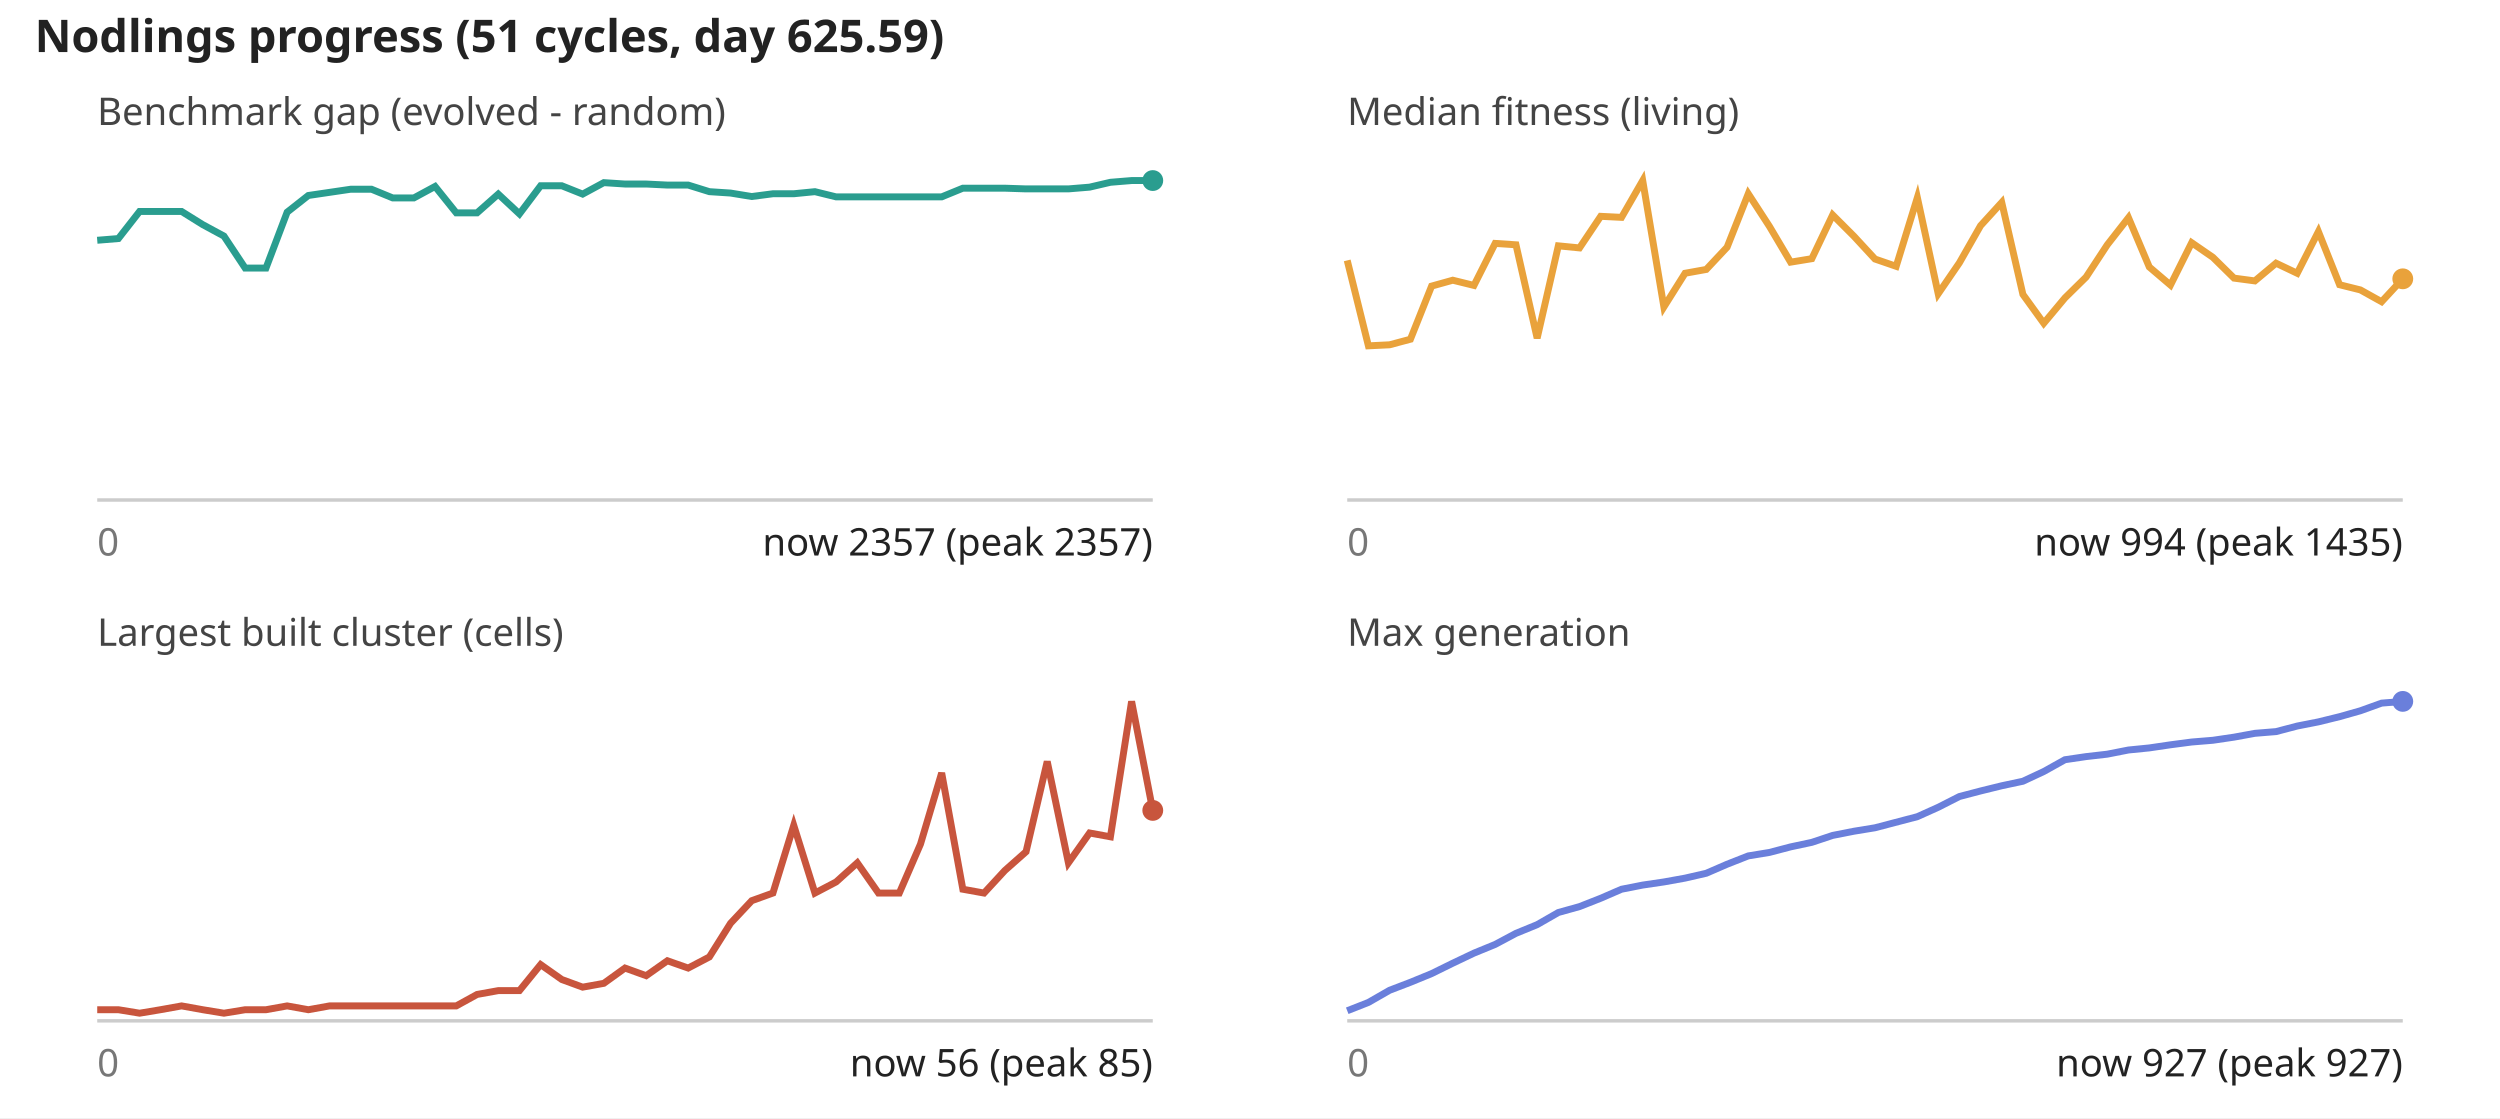
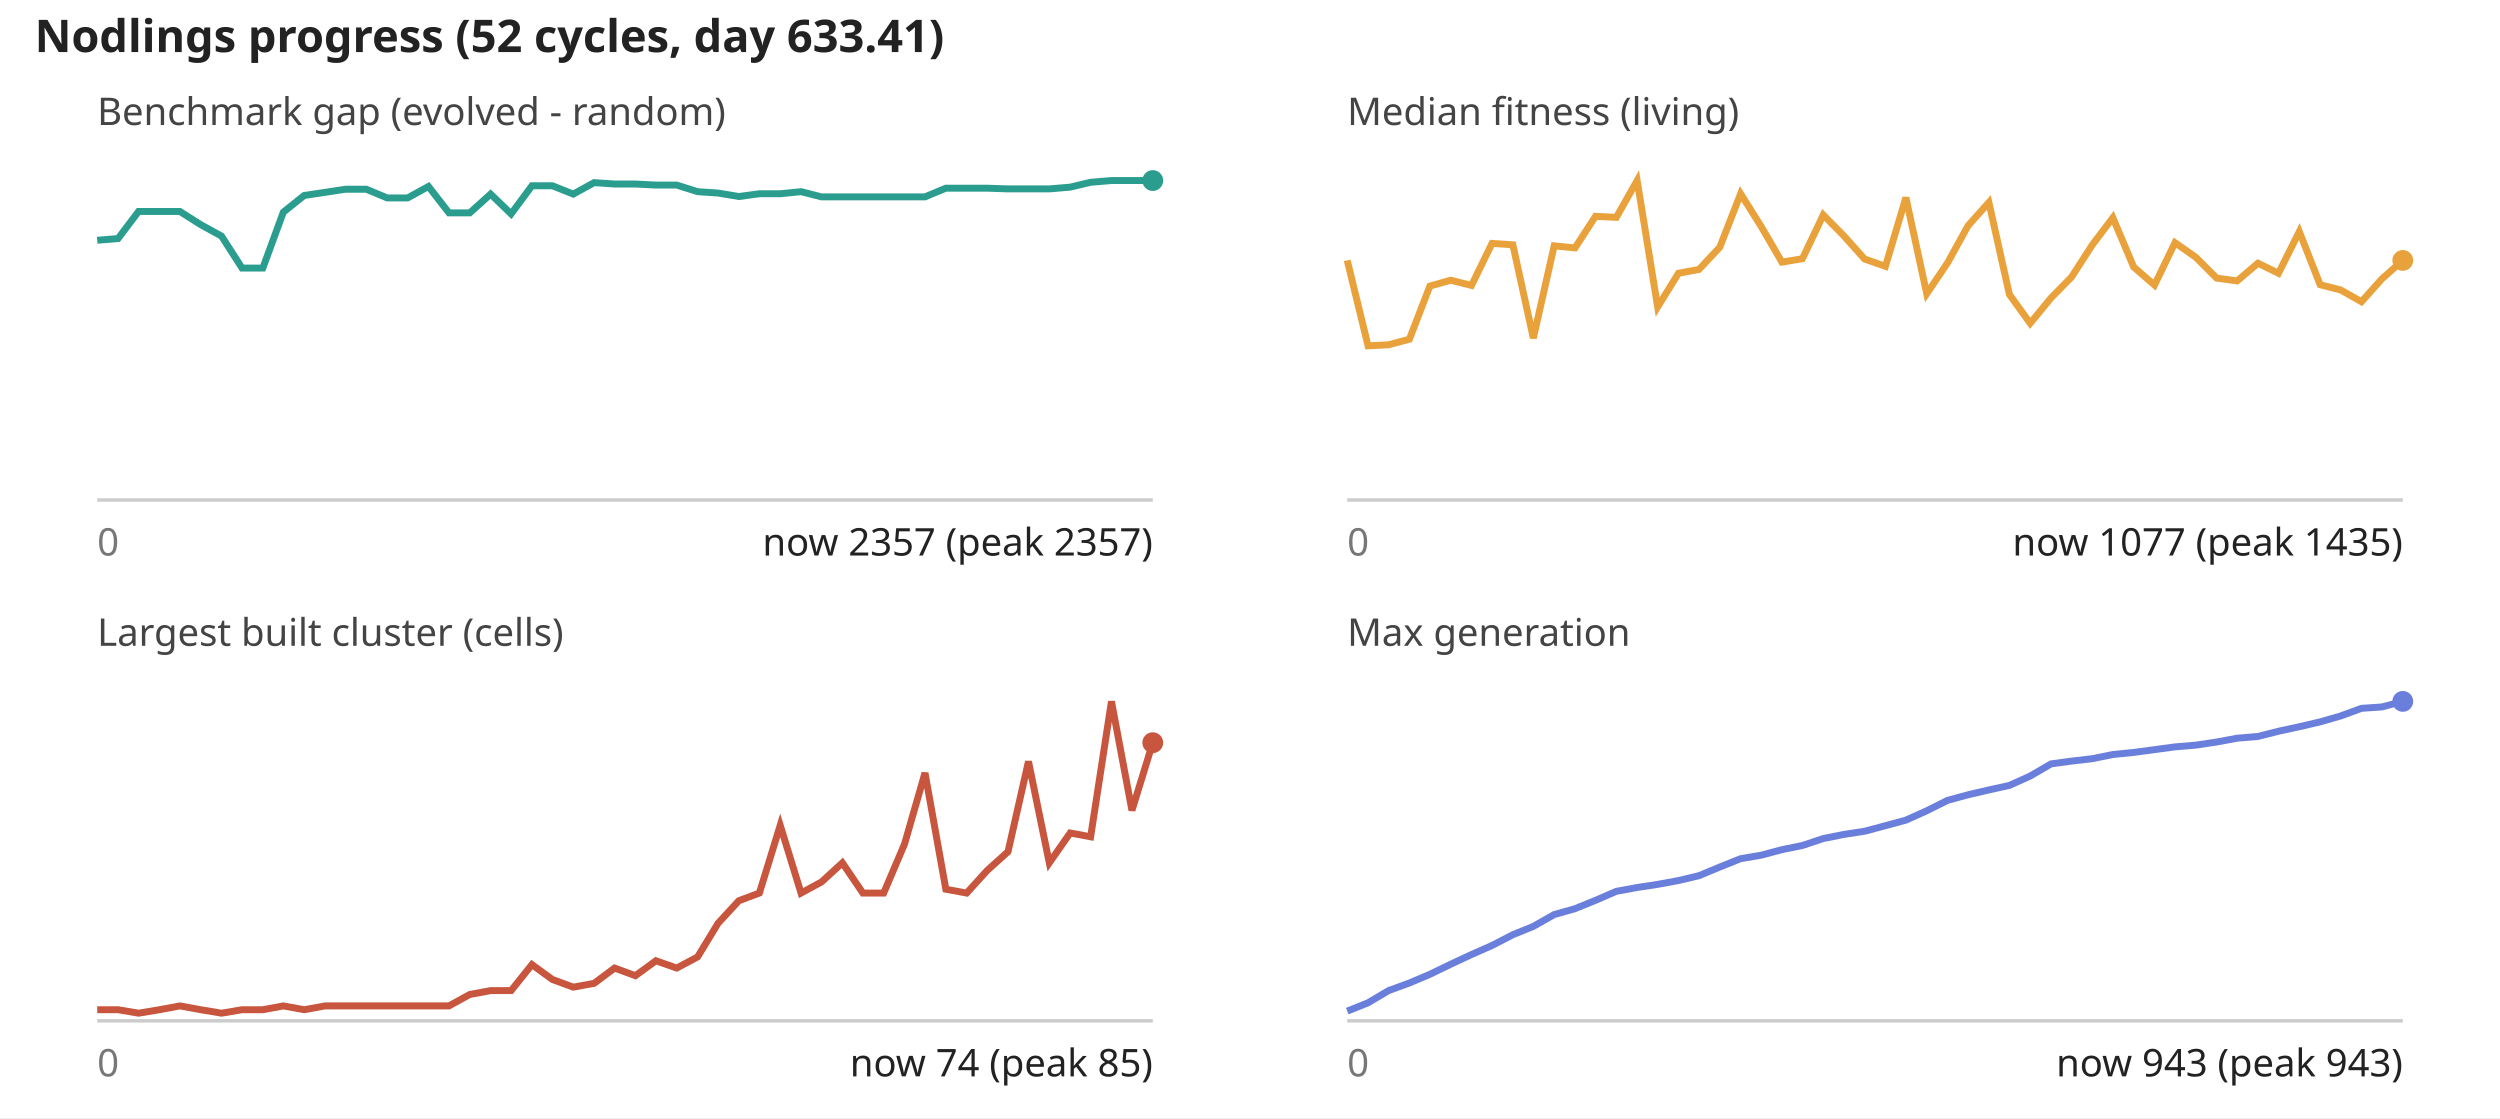
<svg xmlns="http://www.w3.org/2000/svg" viewBox="0 0 720 322" font-family="sans-serif" font-size="11">
  <rect width="100%" height="100%" fill="#fff" />
-   <text x="10" y="15" font-size="13" font-weight="bold" fill="#222">Nodlings progress (51 cycles, day 625.59)</text>
+   <text x="10" y="15" font-size="13" font-weight="bold" fill="#222">Nodlings progress (52 cycles, day 633.41)</text>
  <text x="28" y="36" fill="#444">Benchmark gap (evolved - random)</text>
  <line x1="28" y1="144" x2="332" y2="144" stroke="#ccc" />
-   <polyline fill="none" stroke="#2a9d8f" stroke-width="2" points="28.0,69.2 34.1,68.7 40.2,60.9 46.2,60.9 52.3,60.9 58.4,64.7 64.5,68.0 70.6,77.2 76.6,77.2 82.7,61.1 88.8,56.3 94.9,55.4 101.0,54.5 107.0,54.5 113.1,57.0 119.2,57.0 125.3,53.7 131.4,61.3 137.4,61.3 143.5,55.9 149.6,61.6 155.7,53.5 161.8,53.5 167.8,55.9 173.9,52.6 180.0,53.0 186.1,53.0 192.2,53.3 198.2,53.3 204.3,55.2 210.4,55.6 216.5,56.6 222.6,55.8 228.6,55.8 234.7,55.2 240.8,56.7 246.9,56.7 253.0,56.7 259.0,56.7 265.1,56.7 271.2,56.7 277.3,54.2 283.4,54.2 289.4,54.2 295.5,54.4 301.6,54.4 307.7,54.4 313.8,53.9 319.8,52.5 325.9,52.0 332.0,52.0" />
+   <polyline fill="none" stroke="#2a9d8f" stroke-width="2" points="28.0,69.2 34.0,68.7 39.9,60.9 45.9,60.9 51.8,60.9 57.8,64.7 63.8,68.0 69.7,77.2 75.7,77.2 81.6,61.1 87.6,56.3 93.6,55.4 99.5,54.5 105.5,54.5 111.5,57.0 117.4,57.0 123.4,53.7 129.3,61.3 135.3,61.3 141.3,55.9 147.2,61.6 153.2,53.5 159.1,53.5 165.1,55.9 171.1,52.6 177.0,53.0 183.0,53.0 188.9,53.3 194.9,53.3 200.9,55.2 206.8,55.6 212.8,56.6 218.7,55.8 224.7,55.8 230.7,55.2 236.6,56.7 242.6,56.7 248.5,56.7 254.5,56.7 260.5,56.7 266.4,56.7 272.4,54.2 278.4,54.2 284.3,54.2 290.3,54.4 296.2,54.4 302.2,54.4 308.2,53.9 314.1,52.5 320.1,52.0 326.0,52.0 332.0,52.0" />
  <circle cx="332.0" cy="52.0" r="3" fill="#2a9d8f" />
  <text x="28" y="160" fill="#777">0</text>
  <text x="332" y="160" text-anchor="end" fill="#222">now 2357 (peak 2357)</text>
  <text x="388" y="36" fill="#444">Median fitness (living)</text>
  <line x1="388" y1="144" x2="692" y2="144" stroke="#ccc" />
-   <polyline fill="none" stroke="#e9a23b" stroke-width="2" points="388.0,75.0 394.1,99.6 400.2,99.3 406.2,97.7 412.3,82.4 418.4,80.7 424.5,82.2 430.6,70.1 436.6,70.5 442.7,97.4 448.8,70.8 454.9,71.4 461.0,62.3 467.0,62.6 473.1,52.0 479.2,88.4 485.3,78.7 491.4,77.6 497.4,71.2 503.5,55.8 509.6,65.2 515.7,75.5 521.8,74.5 527.8,61.9 533.9,68.0 540.0,74.6 546.1,76.7 552.2,56.9 558.2,84.6 564.3,75.7 570.4,65.0 576.5,58.3 582.6,84.8 588.6,93.1 594.7,85.8 600.8,79.8 606.9,70.5 613.0,62.7 619.0,76.9 625.1,82.1 631.2,69.9 637.3,74.1 643.4,80.1 649.4,80.9 655.5,75.8 661.6,78.7 667.7,66.7 673.8,82.0 679.8,83.5 685.9,86.9 692.0,80.3" />
-   <circle cx="692.0" cy="80.3" r="3" fill="#e9a23b" />
+   <polyline fill="none" stroke="#e9a23b" stroke-width="2" points="388.0,75.0 394.0,99.6 399.9,99.3 405.9,97.7 411.8,82.4 417.8,80.7 423.8,82.2 429.7,70.1 435.7,70.5 441.6,97.4 447.6,70.8 453.6,71.4 459.5,62.3 465.5,62.6 471.5,52.0 477.4,88.4 483.4,78.7 489.3,77.6 495.3,71.2 501.3,55.8 507.2,65.2 513.2,75.5 519.1,74.5 525.1,61.9 531.1,68.0 537.0,74.6 543.0,76.7 548.9,56.9 554.9,84.6 560.9,75.7 566.8,65.0 572.8,58.3 578.7,84.8 584.7,93.1 590.7,85.8 596.6,79.8 602.6,70.5 608.5,62.7 614.5,76.9 620.5,82.1 626.4,69.9 632.4,74.1 638.4,80.1 644.3,80.9 650.3,75.8 656.2,78.7 662.2,66.7 668.2,82.0 674.1,83.5 680.1,86.9 686.0,80.3 692.0,75.0" />
+   <circle cx="692.0" cy="75.0" r="3" fill="#e9a23b" />
  <text x="388" y="160" fill="#777">0</text>
-   <text x="692" y="160" text-anchor="end" fill="#222">now 994 (peak 1435)</text>
+   <text x="692" y="160" text-anchor="end" fill="#222">now 1077 (peak 1435)</text>
  <text x="28" y="186" fill="#444">Largest built cluster (cells)</text>
  <line x1="28" y1="294" x2="332" y2="294" stroke="#ccc" />
-   <polyline fill="none" stroke="#c8553d" stroke-width="2" points="28.0,290.8 34.1,290.8 40.2,291.8 46.2,290.8 52.3,289.7 58.4,290.8 64.5,291.8 70.6,290.8 76.6,290.8 82.7,289.7 88.8,290.8 94.9,289.7 101.0,289.7 107.0,289.7 113.1,289.7 119.2,289.7 125.3,289.7 131.4,289.7 137.4,286.4 143.5,285.3 149.6,285.3 155.7,277.8 161.8,282.1 167.8,284.3 173.9,283.2 180.0,278.8 186.1,281.0 192.2,276.7 198.2,278.8 204.3,275.6 210.4,265.9 216.5,259.4 222.6,257.2 228.6,237.7 234.7,257.2 240.8,254.0 246.9,248.5 253.0,257.2 259.0,257.2 265.1,243.1 271.2,222.6 277.3,256.1 283.4,257.2 289.4,250.7 295.5,245.3 301.6,219.3 307.7,248.5 313.8,239.9 319.8,241.0 325.9,202.0 332.0,233.4" />
-   <circle cx="332.0" cy="233.4" r="3" fill="#c8553d" />
+   <polyline fill="none" stroke="#c8553d" stroke-width="2" points="28.0,290.8 34.0,290.8 39.9,291.8 45.9,290.8 51.8,289.7 57.8,290.8 63.8,291.8 69.7,290.8 75.7,290.8 81.6,289.7 87.6,290.8 93.6,289.7 99.5,289.7 105.5,289.7 111.5,289.7 117.4,289.7 123.4,289.7 129.3,289.7 135.3,286.4 141.3,285.3 147.2,285.3 153.2,277.8 159.1,282.1 165.1,284.3 171.1,283.2 177.0,278.8 183.0,281.0 188.9,276.7 194.9,278.8 200.9,275.6 206.8,265.9 212.8,259.4 218.7,257.2 224.7,237.7 230.7,257.2 236.6,254.0 242.6,248.5 248.5,257.2 254.5,257.2 260.5,243.1 266.4,222.6 272.4,256.1 278.4,257.2 284.3,250.7 290.3,245.3 296.2,219.3 302.2,248.5 308.2,239.9 314.1,241.0 320.1,202.0 326.0,233.4 332.0,213.9" />
+   <circle cx="332.0" cy="213.9" r="3" fill="#c8553d" />
  <text x="28" y="310" fill="#777">0</text>
-   <text x="332" y="310" text-anchor="end" fill="#222">now 56 (peak 85)</text>
+   <text x="332" y="310" text-anchor="end" fill="#222">now 74 (peak 85)</text>
  <text x="388" y="186" fill="#444">Max generation</text>
  <line x1="388" y1="294" x2="692" y2="294" stroke="#ccc" />
-   <polyline fill="none" stroke="#6a7fdb" stroke-width="2" points="388.0,291.1 394.1,288.7 400.2,285.2 406.2,282.9 412.3,280.4 418.4,277.4 424.5,274.5 430.6,272.0 436.6,268.8 442.7,266.3 448.8,262.8 454.9,261.1 461.0,258.7 467.0,256.1 473.1,254.9 479.2,254.0 485.3,252.9 491.4,251.5 497.4,248.9 503.5,246.5 509.6,245.5 515.7,243.9 521.8,242.6 527.8,240.6 533.9,239.4 540.0,238.4 546.1,236.8 552.2,235.2 558.2,232.5 564.3,229.4 570.4,227.8 576.5,226.3 582.6,225.0 588.6,222.2 594.7,218.8 600.8,217.9 606.9,217.2 613.0,216.0 619.0,215.4 625.1,214.5 631.2,213.7 637.3,213.2 643.4,212.3 649.4,211.2 655.5,210.7 661.6,209.1 667.7,207.9 673.8,206.4 679.8,204.7 685.9,202.5 692.0,202.0" />
+   <polyline fill="none" stroke="#6a7fdb" stroke-width="2" points="388.0,291.2 394.0,288.8 399.9,285.3 405.9,283.1 411.8,280.6 417.8,277.7 423.8,274.9 429.7,272.3 435.7,269.2 441.6,266.8 447.6,263.4 453.6,261.7 459.5,259.3 465.5,256.7 471.5,255.6 477.4,254.7 483.4,253.6 489.3,252.2 495.3,249.7 501.3,247.3 507.2,246.3 513.2,244.7 519.1,243.5 525.1,241.5 531.1,240.3 537.0,239.4 543.0,237.8 548.9,236.2 554.9,233.5 560.9,230.5 566.8,228.9 572.8,227.5 578.7,226.2 584.7,223.5 590.7,220.0 596.6,219.2 602.6,218.5 608.5,217.3 614.5,216.7 620.5,215.9 626.4,215.1 632.4,214.6 638.4,213.7 644.3,212.6 650.3,212.1 656.2,210.6 662.2,209.3 668.2,207.9 674.1,206.2 680.1,204.0 686.0,203.6 692.0,202.0" />
  <circle cx="692.0" cy="202.0" r="3" fill="#6a7fdb" />
  <text x="388" y="310" fill="#777">0</text>
-   <text x="692" y="310" text-anchor="end" fill="#222">now 927 (peak 927)</text>
+   <text x="692" y="310" text-anchor="end" fill="#222">now 943 (peak 943)</text>
</svg>
